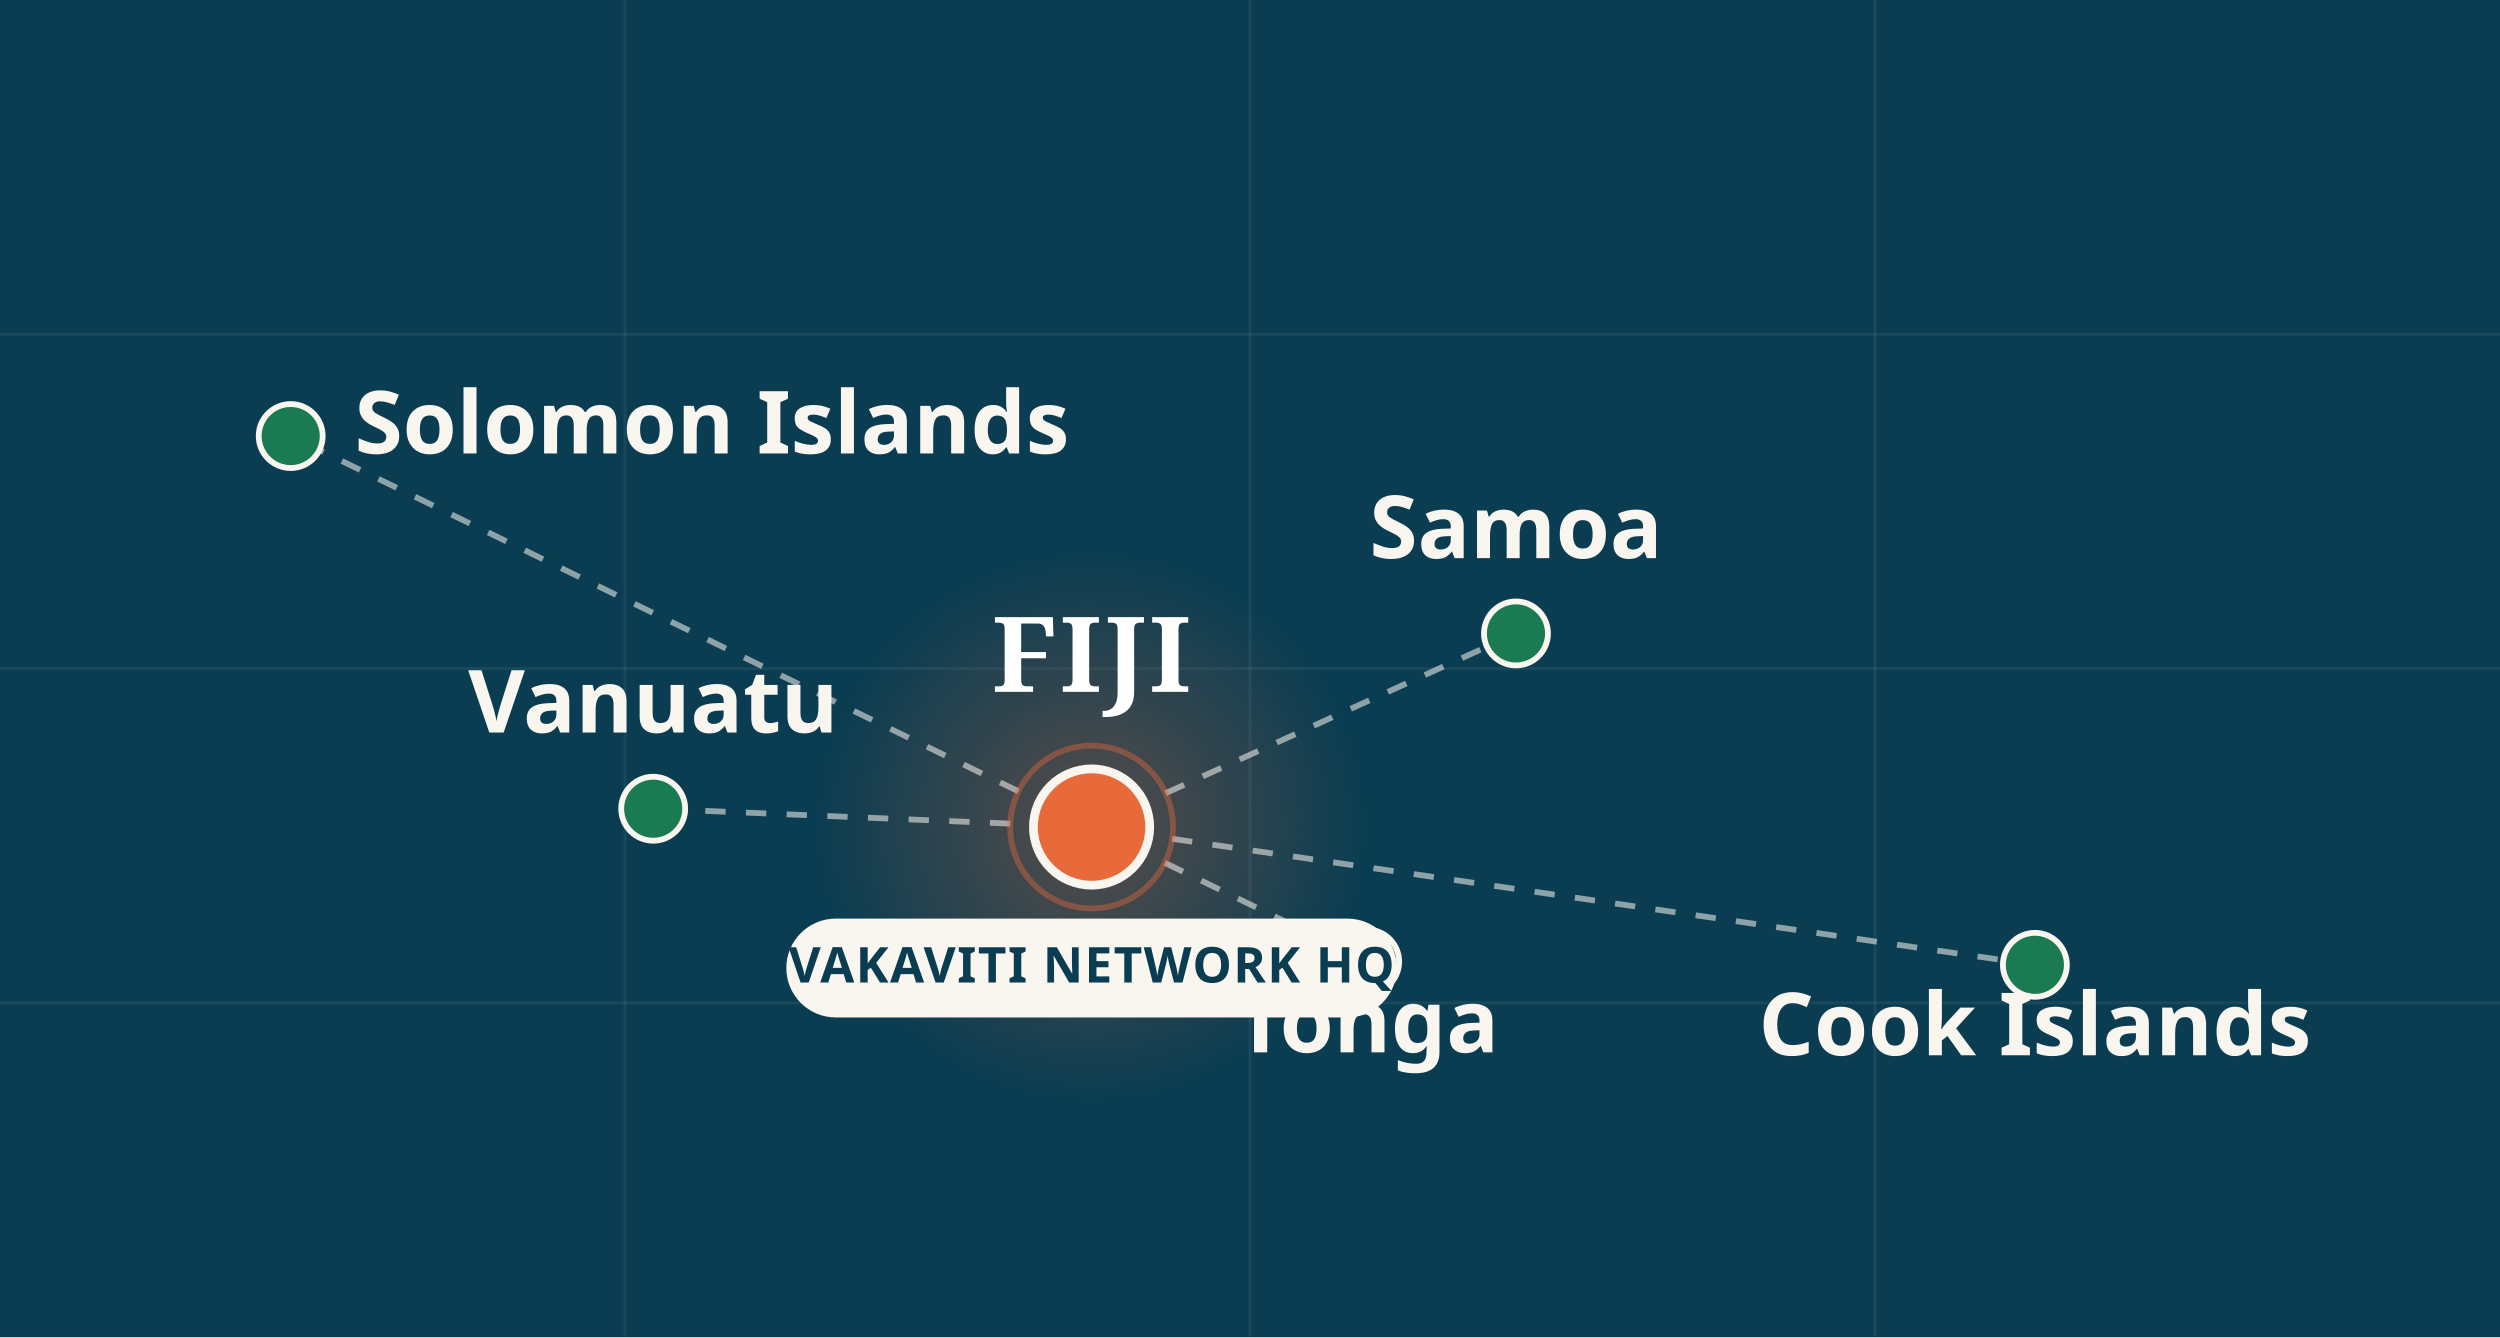
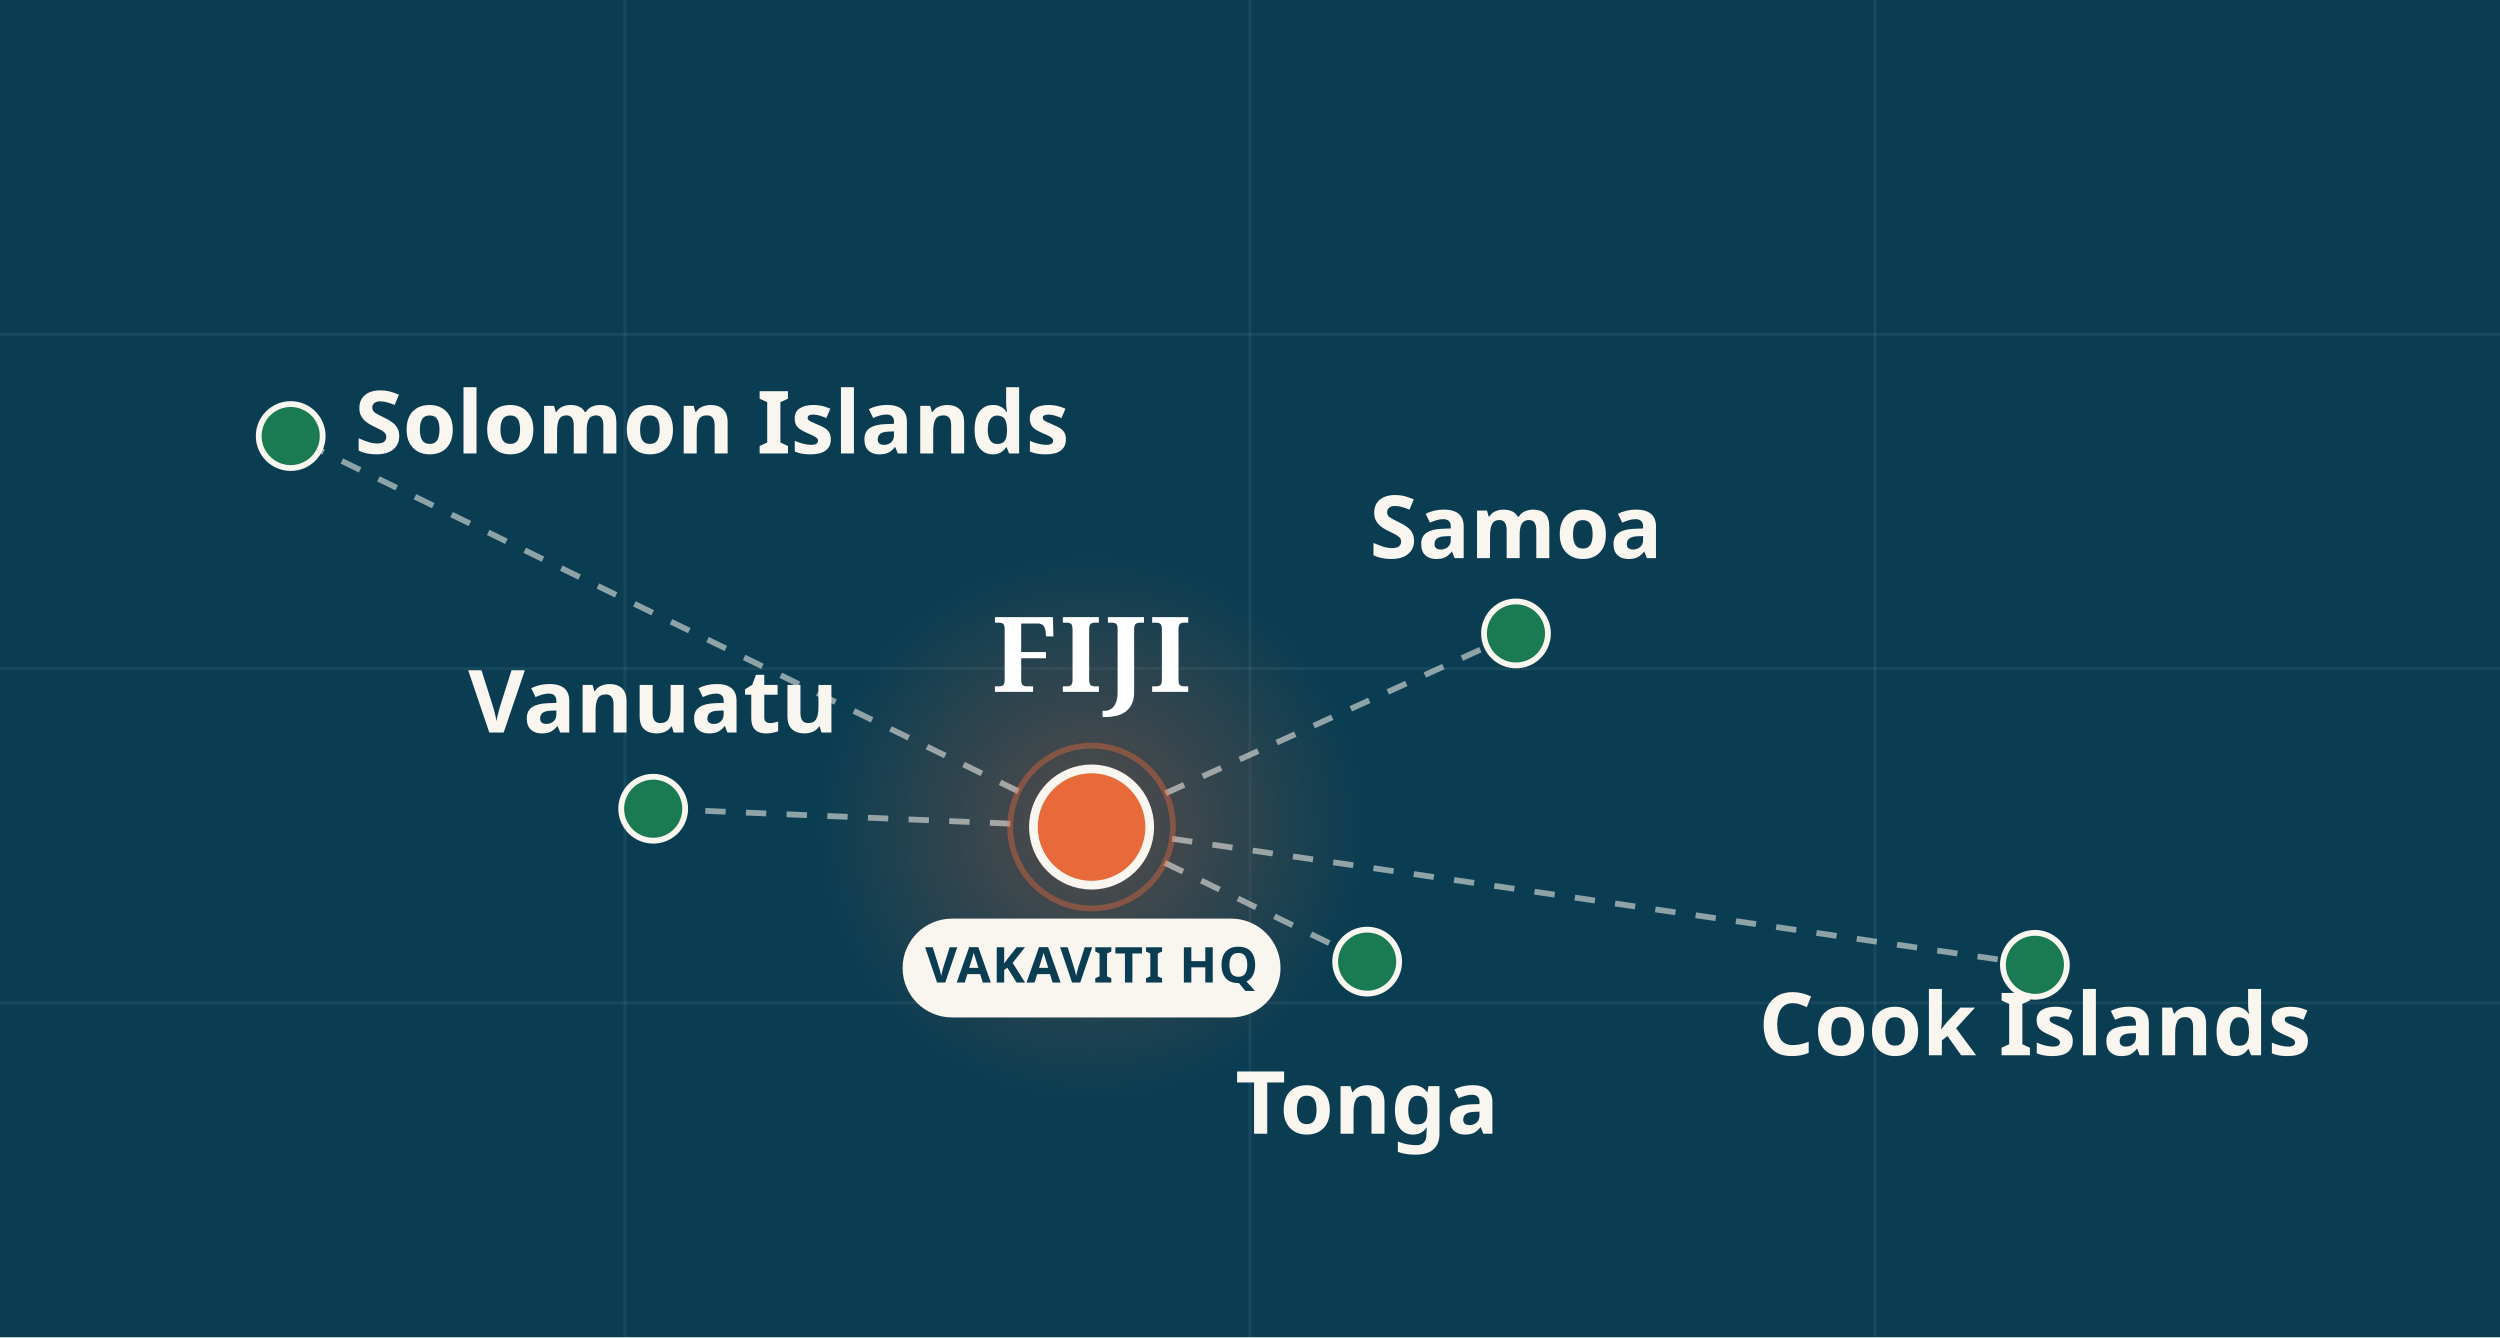
<svg xmlns="http://www.w3.org/2000/svg" viewBox="0 0 860 460" role="img" aria-labelledby="vakavitiMapTitle vakavitiMapDesc">
  <defs>
    <radialGradient id="hubGlow" cx="50%" cy="50%" r="50%">
      <stop offset="0%" stop-color="#e8693a" stop-opacity="0.35" />
      <stop offset="100%" stop-color="#e8693a" stop-opacity="0" />
    </radialGradient>
  </defs>
  <rect width="860" height="460" fill="#0a3d52" />
  <g stroke="#ffffff" stroke-opacity="0.06" stroke-width="1">
    <line x1="0" y1="115" x2="860" y2="115" />
    <line x1="0" y1="230" x2="860" y2="230" />
    <line x1="0" y1="345" x2="860" y2="345" />
    <line x1="215" y1="0" x2="215" y2="460" />
    <line x1="430" y1="0" x2="430" y2="460" />
    <line x1="645" y1="0" x2="645" y2="460" />
  </g>
  <circle cx="375.5" cy="284.5" r="95" fill="url(#hubGlow)" />
  <g fill="none" stroke="#f9f5ef" stroke-opacity="0.55" stroke-width="2" stroke-dasharray="7 7">
    <line x1="375.5" y1="284.5" x2="100" y2="150" />
    <line x1="375.5" y1="284.5" x2="224.7" y2="278.2" />
    <line x1="375.5" y1="284.5" x2="470.3" y2="330.8" />
    <line x1="375.5" y1="284.5" x2="521.5" y2="217.9" />
    <line x1="375.5" y1="284.5" x2="700" y2="331.9" />
  </g>
  <g>
    <circle cx="100" cy="150" r="11" fill="#1a7a52" stroke="#f9f5ef" stroke-width="2" />
    <text x="122" y="156" fill="#f9f5ef" font-family="DM Sans, sans-serif" font-weight="600" font-size="30">Solomon Islands</text>
  </g>
  <g>
    <circle cx="224.7" cy="278.2" r="11" fill="#1a7a52" stroke="#f9f5ef" stroke-width="2" />
    <text x="224.7" y="252" fill="#f9f5ef" font-family="DM Sans, sans-serif" font-weight="600" font-size="30" text-anchor="middle">Vanuatu</text>
  </g>
  <g>
    <circle cx="470.3" cy="330.8" r="11" fill="#1a7a52" stroke="#f9f5ef" stroke-width="2" />
-     <text x="470.3" y="362" fill="#f9f5ef" font-family="DM Sans, sans-serif" font-weight="600" font-size="30" text-anchor="middle">Tonga</text>
+     <text x="470.3" y="390" fill="#f9f5ef" font-family="DM Sans, sans-serif" font-weight="600" font-size="30" text-anchor="middle">Tonga</text>
  </g>
  <g>
    <circle cx="521.5" cy="217.9" r="11" fill="#1a7a52" stroke="#f9f5ef" stroke-width="2" />
    <text x="521.5" y="192" fill="#f9f5ef" font-family="DM Sans, sans-serif" font-weight="600" font-size="30" text-anchor="middle">Samoa</text>
  </g>
  <g>
    <circle cx="700" cy="331.9" r="11" fill="#1a7a52" stroke="#f9f5ef" stroke-width="2" />
    <text x="700" y="363" fill="#f9f5ef" font-family="DM Sans, sans-serif" font-weight="600" font-size="30" text-anchor="middle">Cook Islands</text>
  </g>
  <circle cx="375.5" cy="284.5" r="28" fill="none" stroke="#e8693a" stroke-opacity="0.4" stroke-width="2" />
  <circle cx="375.5" cy="284.5" r="20" fill="#e8693a" stroke="#f9f5ef" stroke-width="3" />
  <text x="375.5" y="238" fill="#ffffff" font-family="Playfair Display, serif" font-weight="700" font-size="36" text-anchor="middle" letter-spacing="1">FIJI</text>
  <g>
-     <rect x="270.5" y="316" width="210" height="34" rx="17" fill="#f9f5ef" />
-     <text x="375.5" y="338" fill="#0a3d52" font-family="DM Sans, sans-serif" font-weight="700" font-size="17" text-anchor="middle" letter-spacing="0.5">VAKAVITI NETWORK HQ</text>
+     <rect x="310.5" y="316" width="130" height="34" rx="17" fill="#f9f5ef" />
+     <text x="375.5" y="338" fill="#0a3d52" font-family="DM Sans, sans-serif" font-weight="700" font-size="17" text-anchor="middle" letter-spacing="0.5">VAKAVITI HQ</text>
  </g>
</svg>
